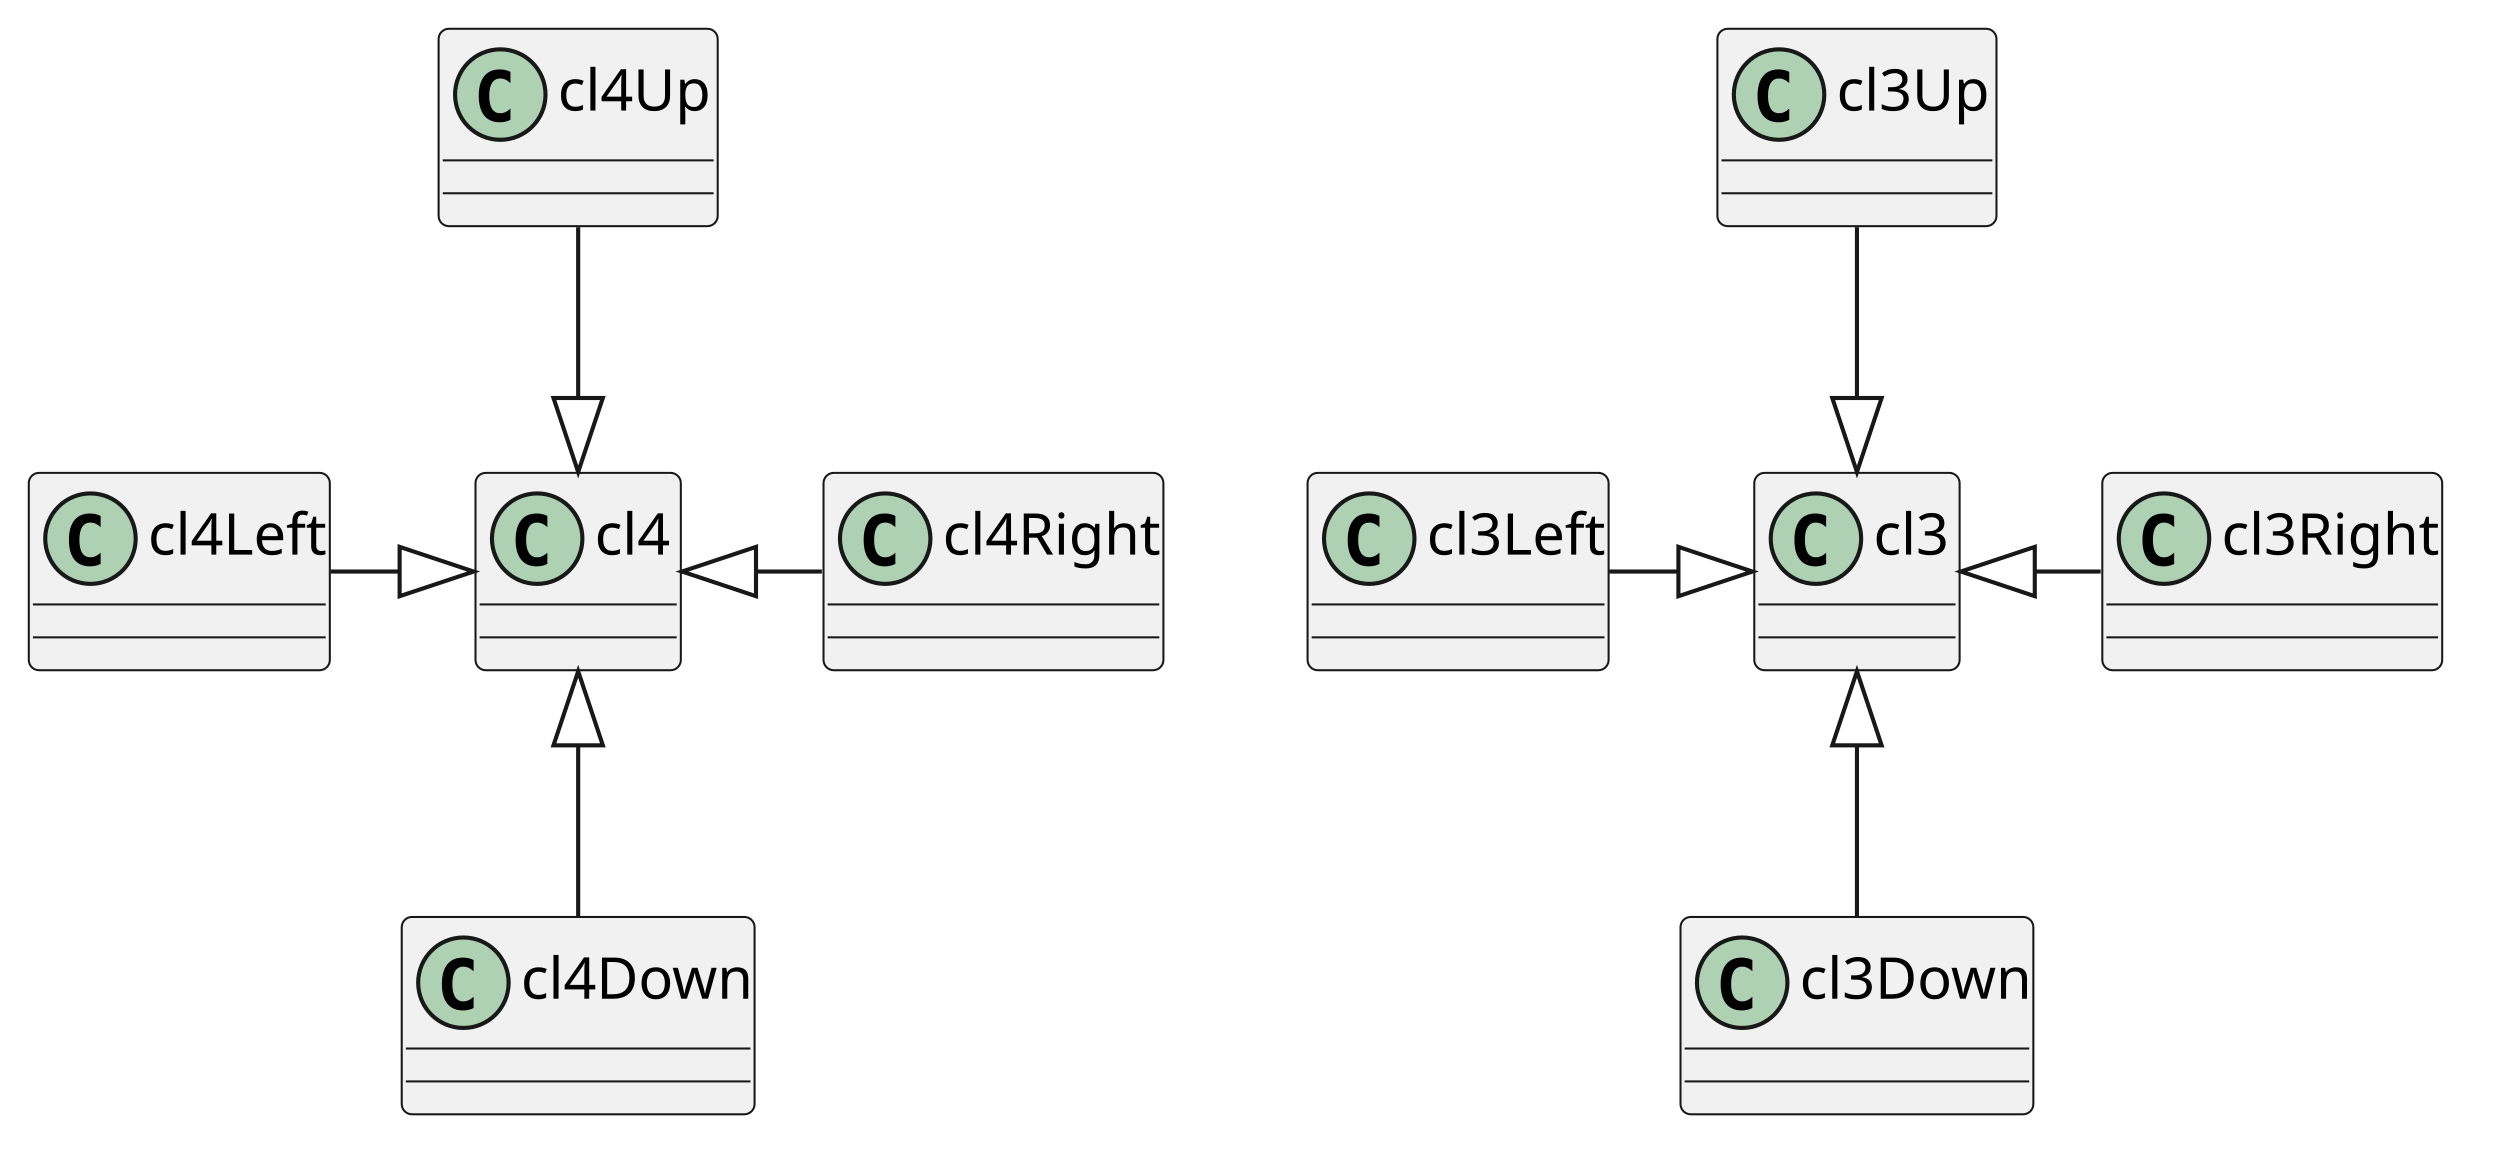
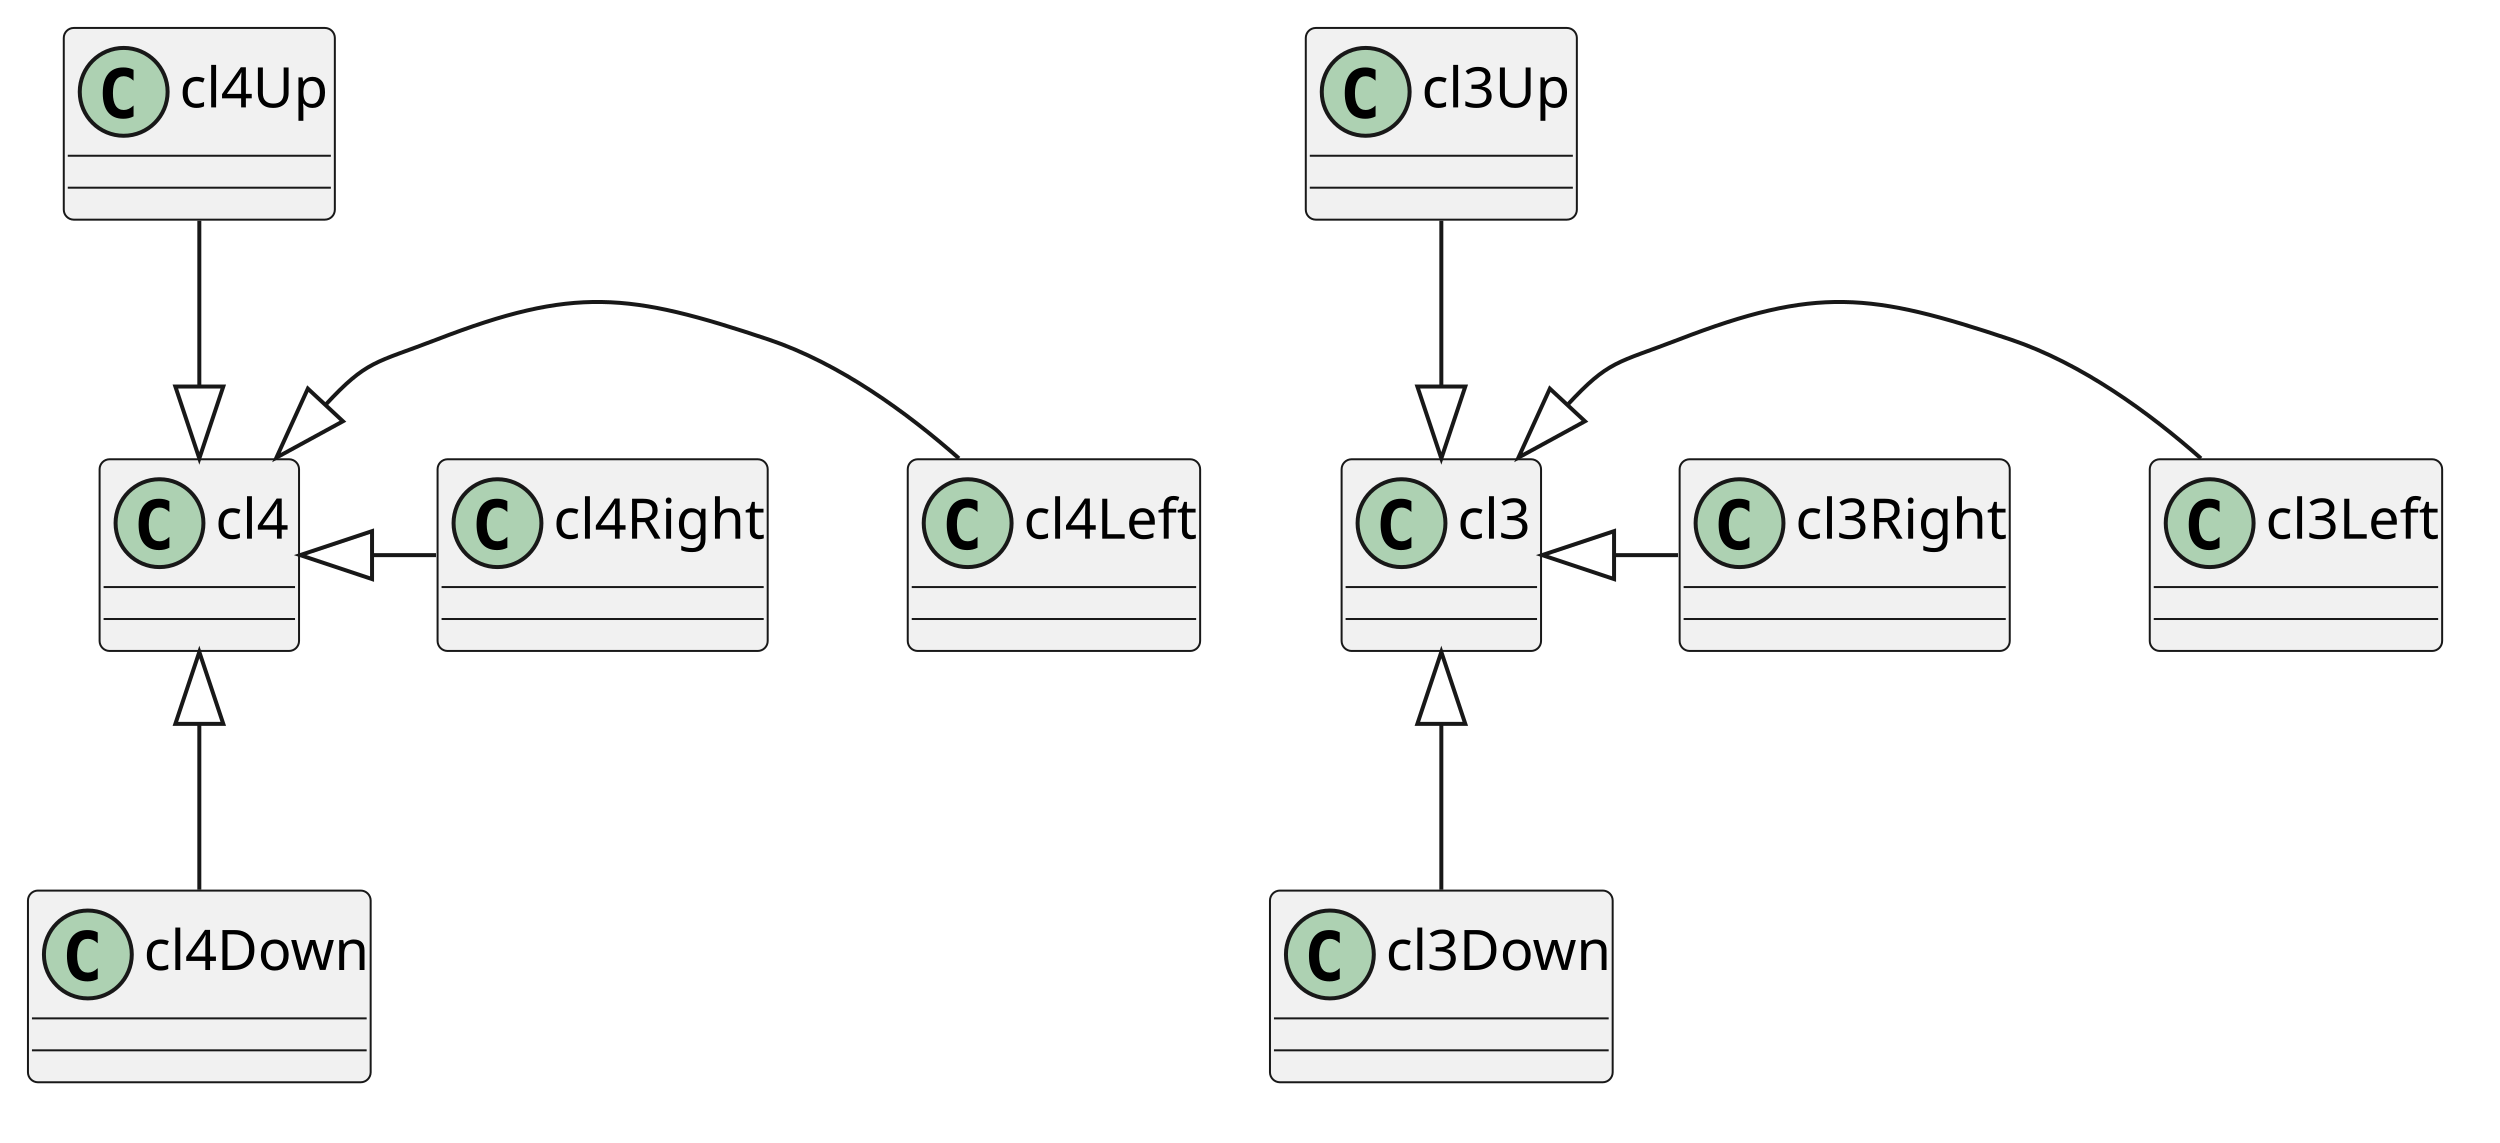
- <svg xmlns="http://www.w3.org/2000/svg" version="1.1" data-diagram-type="CLASS" style="width:608px;height:286px;background:#FFFFFF;" width="608px" height="286px" viewBox="0 0 608 286" zoomAndPan="magnify" preserveAspectRatio="none" contentStyleType="text/css">
+ <svg xmlns="http://www.w3.org/2000/svg" version="1.1" data-diagram-type="CLASS" style="width:626px;height:286px;background:#FFFFFF;" width="626px" height="286px" viewBox="0 0 626 286" zoomAndPan="magnify" preserveAspectRatio="none" contentStyleType="text/css">
  <defs />
  <g font-family="sans-serif" lengthAdjust="spacing">
    <g class="entity" data-qualified-name="cl3" id="ent0001" data-source-line="1">
-       <rect x="426.64" y="115" width="49.938" height="48" fill="#F1F1F1" style="stroke:#181818;stroke-width:0.5;" rx="2.5" ry="2.5" />
-       <ellipse cx="441.64" cy="131" rx="11" ry="11" fill="#ADD1B2" style="stroke:#181818;stroke-width:1;" />
-       <path d="M444.113,137.143 Q443.532,137.442 442.893,137.591 Q442.254,137.741 441.548,137.741 Q439.041,137.741 437.722,136.089 Q436.402,134.437 436.402,131.316 Q436.402,128.187 437.722,126.535 Q439.041,124.883 441.548,124.883 Q442.254,124.883 442.901,125.032 Q443.549,125.182 444.113,125.48 L444.113,128.203 Q443.482,127.622 442.889,127.352 Q442.295,127.083 441.664,127.083 Q440.32,127.083 439.635,128.149 Q438.95,129.216 438.95,131.316 Q438.95,133.408 439.635,134.474 Q440.32,135.541 441.664,135.541 Q442.295,135.541 442.889,135.271 Q443.482,135.001 444.113,134.42 Z " fill="#000" />
-       <text x="455.64" y="134.889" fill="#000" font-size="14" textLength="17.938">cl3</text>
-       <line x1="427.64" y1="147" x2="475.578" y2="147" style="stroke:#181818;stroke-width:0.5;" />
-       <line x1="427.64" y1="155" x2="475.578" y2="155" style="stroke:#181818;stroke-width:0.5;" />
+       <rect x="335.94" y="115" width="49.938" height="48" fill="#F1F1F1" style="stroke:#181818;stroke-width:0.5;" rx="2.5" ry="2.5" />
+       <ellipse cx="350.94" cy="131" rx="11" ry="11" fill="#ADD1B2" style="stroke:#181818;stroke-width:1;" />
+       <path d="M353.413,137.143 Q352.832,137.442 352.193,137.591 Q351.554,137.741 350.848,137.741 Q348.341,137.741 347.022,136.089 Q345.702,134.437 345.702,131.316 Q345.702,128.187 347.022,126.535 Q348.341,124.883 350.848,124.883 Q351.554,124.883 352.201,125.032 Q352.849,125.182 353.413,125.48 L353.413,128.203 Q352.782,127.622 352.189,127.352 Q351.595,127.083 350.964,127.083 Q349.62,127.083 348.935,128.149 Q348.25,129.216 348.25,131.316 Q348.25,133.408 348.935,134.474 Q349.62,135.541 350.964,135.541 Q351.595,135.541 352.189,135.271 Q352.782,135.001 353.413,134.42 Z " fill="#000" />
+       <text x="364.94" y="134.889" fill="#000" font-size="14" textLength="17.938">cl3</text>
+       <line x1="336.94" y1="147" x2="384.878" y2="147" style="stroke:#181818;stroke-width:0.5;" />
+       <line x1="336.94" y1="155" x2="384.878" y2="155" style="stroke:#181818;stroke-width:0.5;" />
    </g>
    <g class="entity" data-qualified-name="cl3Left" id="ent0002" data-source-line="1">
-       <rect x="318" y="115" width="73.213" height="48" fill="#F1F1F1" style="stroke:#181818;stroke-width:0.5;" rx="2.5" ry="2.5" />
-       <ellipse cx="333" cy="131" rx="11" ry="11" fill="#ADD1B2" style="stroke:#181818;stroke-width:1;" />
-       <path d="M335.473,137.143 Q334.892,137.442 334.253,137.591 Q333.614,137.741 332.908,137.741 Q330.401,137.741 329.082,136.089 Q327.762,134.437 327.762,131.316 Q327.762,128.187 329.082,126.535 Q330.401,124.883 332.908,124.883 Q333.614,124.883 334.261,125.032 Q334.909,125.182 335.473,125.48 L335.473,128.203 Q334.842,127.622 334.249,127.352 Q333.655,127.083 333.024,127.083 Q331.68,127.083 330.995,128.149 Q330.31,129.216 330.31,131.316 Q330.31,133.408 330.995,134.474 Q331.68,135.541 333.024,135.541 Q333.655,135.541 334.249,135.271 Q334.842,135.001 335.473,134.42 Z " fill="#000" />
-       <text x="347" y="134.889" fill="#000" font-size="14" textLength="41.213">cl3Left</text>
-       <line x1="319" y1="147" x2="390.213" y2="147" style="stroke:#181818;stroke-width:0.5;" />
-       <line x1="319" y1="155" x2="390.213" y2="155" style="stroke:#181818;stroke-width:0.5;" />
+       <rect x="538.3" y="115" width="73.213" height="48" fill="#F1F1F1" style="stroke:#181818;stroke-width:0.5;" rx="2.5" ry="2.5" />
+       <ellipse cx="553.3" cy="131" rx="11" ry="11" fill="#ADD1B2" style="stroke:#181818;stroke-width:1;" />
+       <path d="M555.773,137.143 Q555.192,137.442 554.553,137.591 Q553.914,137.741 553.208,137.741 Q550.701,137.741 549.382,136.089 Q548.062,134.437 548.062,131.316 Q548.062,128.187 549.382,126.535 Q550.701,124.883 553.208,124.883 Q553.914,124.883 554.561,125.032 Q555.209,125.182 555.773,125.48 L555.773,128.203 Q555.142,127.622 554.549,127.352 Q553.955,127.083 553.324,127.083 Q551.98,127.083 551.295,128.149 Q550.61,129.216 550.61,131.316 Q550.61,133.408 551.295,134.474 Q551.98,135.541 553.324,135.541 Q553.955,135.541 554.549,135.271 Q555.142,135.001 555.773,134.42 Z " fill="#000" />
+       <text x="567.3" y="134.889" fill="#000" font-size="14" textLength="41.213">cl3Left</text>
+       <line x1="539.3" y1="147" x2="610.513" y2="147" style="stroke:#181818;stroke-width:0.5;" />
+       <line x1="539.3" y1="155" x2="610.513" y2="155" style="stroke:#181818;stroke-width:0.5;" />
    </g>
    <g class="entity" data-qualified-name="cl3Right" id="ent0005" data-source-line="2">
-       <rect x="511.28" y="115" width="82.662" height="48" fill="#F1F1F1" style="stroke:#181818;stroke-width:0.5;" rx="2.5" ry="2.5" />
-       <ellipse cx="526.28" cy="131" rx="11" ry="11" fill="#ADD1B2" style="stroke:#181818;stroke-width:1;" />
-       <path d="M528.753,137.143 Q528.172,137.442 527.533,137.591 Q526.894,137.741 526.188,137.741 Q523.681,137.741 522.362,136.089 Q521.042,134.437 521.042,131.316 Q521.042,128.187 522.362,126.535 Q523.681,124.883 526.188,124.883 Q526.894,124.883 527.541,125.032 Q528.189,125.182 528.753,125.48 L528.753,128.203 Q528.122,127.622 527.529,127.352 Q526.935,127.083 526.304,127.083 Q524.96,127.083 524.275,128.149 Q523.59,129.216 523.59,131.316 Q523.59,133.408 524.275,134.474 Q524.96,135.541 526.304,135.541 Q526.935,135.541 527.529,135.271 Q528.122,135.001 528.753,134.42 Z " fill="#000" />
-       <text x="540.28" y="134.889" fill="#000" font-size="14" textLength="50.662">cl3Right</text>
-       <line x1="512.28" y1="147" x2="592.942" y2="147" style="stroke:#181818;stroke-width:0.5;" />
-       <line x1="512.28" y1="155" x2="592.942" y2="155" style="stroke:#181818;stroke-width:0.5;" />
+       <rect x="420.58" y="115" width="82.662" height="48" fill="#F1F1F1" style="stroke:#181818;stroke-width:0.5;" rx="2.5" ry="2.5" />
+       <ellipse cx="435.58" cy="131" rx="11" ry="11" fill="#ADD1B2" style="stroke:#181818;stroke-width:1;" />
+       <path d="M438.053,137.143 Q437.472,137.442 436.833,137.591 Q436.194,137.741 435.488,137.741 Q432.981,137.741 431.662,136.089 Q430.342,134.437 430.342,131.316 Q430.342,128.187 431.662,126.535 Q432.981,124.883 435.488,124.883 Q436.194,124.883 436.841,125.032 Q437.489,125.182 438.053,125.48 L438.053,128.203 Q437.422,127.622 436.829,127.352 Q436.235,127.083 435.604,127.083 Q434.26,127.083 433.575,128.149 Q432.89,129.216 432.89,131.316 Q432.89,133.408 433.575,134.474 Q434.26,135.541 435.604,135.541 Q436.235,135.541 436.829,135.271 Q437.422,135.001 438.053,134.42 Z " fill="#000" />
+       <text x="449.58" y="134.889" fill="#000" font-size="14" textLength="50.662">cl3Right</text>
+       <line x1="421.58" y1="147" x2="502.242" y2="147" style="stroke:#181818;stroke-width:0.5;" />
+       <line x1="421.58" y1="155" x2="502.242" y2="155" style="stroke:#181818;stroke-width:0.5;" />
    </g>
    <g class="entity" data-qualified-name="cl3Down" id="ent0007" data-source-line="3">
-       <rect x="408.7" y="223" width="85.813" height="48" fill="#F1F1F1" style="stroke:#181818;stroke-width:0.5;" rx="2.5" ry="2.5" />
-       <ellipse cx="423.7" cy="239" rx="11" ry="11" fill="#ADD1B2" style="stroke:#181818;stroke-width:1;" />
-       <path d="M426.173,245.143 Q425.592,245.442 424.953,245.591 Q424.314,245.741 423.608,245.741 Q421.101,245.741 419.782,244.089 Q418.462,242.437 418.462,239.316 Q418.462,236.187 419.782,234.535 Q421.101,232.883 423.608,232.883 Q424.314,232.883 424.961,233.032 Q425.609,233.182 426.173,233.48 L426.173,236.203 Q425.542,235.622 424.949,235.352 Q424.355,235.083 423.724,235.083 Q422.38,235.083 421.695,236.149 Q421.01,237.216 421.01,239.316 Q421.01,241.408 421.695,242.474 Q422.38,243.541 423.724,243.541 Q424.355,243.541 424.949,243.271 Q425.542,243.001 426.173,242.42 Z " fill="#000" />
-       <text x="437.7" y="242.889" fill="#000" font-size="14" textLength="53.813">cl3Down</text>
-       <line x1="409.7" y1="255" x2="493.513" y2="255" style="stroke:#181818;stroke-width:0.5;" />
-       <line x1="409.7" y1="263" x2="493.513" y2="263" style="stroke:#181818;stroke-width:0.5;" />
+       <rect x="318" y="223" width="85.813" height="48" fill="#F1F1F1" style="stroke:#181818;stroke-width:0.5;" rx="2.5" ry="2.5" />
+       <ellipse cx="333" cy="239" rx="11" ry="11" fill="#ADD1B2" style="stroke:#181818;stroke-width:1;" />
+       <path d="M335.473,245.143 Q334.892,245.442 334.253,245.591 Q333.614,245.741 332.908,245.741 Q330.401,245.741 329.082,244.089 Q327.762,242.437 327.762,239.316 Q327.762,236.187 329.082,234.535 Q330.401,232.883 332.908,232.883 Q333.614,232.883 334.261,233.032 Q334.909,233.182 335.473,233.48 L335.473,236.203 Q334.842,235.622 334.249,235.352 Q333.655,235.083 333.024,235.083 Q331.68,235.083 330.995,236.149 Q330.31,237.216 330.31,239.316 Q330.31,241.408 330.995,242.474 Q331.68,243.541 333.024,243.541 Q333.655,243.541 334.249,243.271 Q334.842,243.001 335.473,242.42 Z " fill="#000" />
+       <text x="347" y="242.889" fill="#000" font-size="14" textLength="53.813">cl3Down</text>
+       <line x1="319" y1="255" x2="402.813" y2="255" style="stroke:#181818;stroke-width:0.5;" />
+       <line x1="319" y1="263" x2="402.813" y2="263" style="stroke:#181818;stroke-width:0.5;" />
    </g>
    <g class="entity" data-qualified-name="cl3Up" id="ent0009" data-source-line="4">
-       <rect x="417.67" y="7" width="67.875" height="48" fill="#F1F1F1" style="stroke:#181818;stroke-width:0.5;" rx="2.5" ry="2.5" />
-       <ellipse cx="432.67" cy="23" rx="11" ry="11" fill="#ADD1B2" style="stroke:#181818;stroke-width:1;" />
-       <path d="M435.143,29.143 Q434.562,29.442 433.923,29.591 Q433.284,29.741 432.578,29.741 Q430.071,29.741 428.752,28.089 Q427.432,26.437 427.432,23.316 Q427.432,20.187 428.752,18.535 Q430.071,16.883 432.578,16.883 Q433.284,16.883 433.931,17.032 Q434.579,17.182 435.143,17.48 L435.143,20.203 Q434.512,19.622 433.919,19.352 Q433.325,19.083 432.694,19.083 Q431.35,19.083 430.665,20.149 Q429.98,21.216 429.98,23.316 Q429.98,25.408 430.665,26.474 Q431.35,27.541 432.694,27.541 Q433.325,27.541 433.919,27.271 Q434.512,27.001 435.143,26.42 Z " fill="#000" />
-       <text x="446.67" y="26.889" fill="#000" font-size="14" textLength="35.875">cl3Up</text>
-       <line x1="418.67" y1="39" x2="484.545" y2="39" style="stroke:#181818;stroke-width:0.5;" />
-       <line x1="418.67" y1="47" x2="484.545" y2="47" style="stroke:#181818;stroke-width:0.5;" />
+       <rect x="326.97" y="7" width="67.875" height="48" fill="#F1F1F1" style="stroke:#181818;stroke-width:0.5;" rx="2.5" ry="2.5" />
+       <ellipse cx="341.97" cy="23" rx="11" ry="11" fill="#ADD1B2" style="stroke:#181818;stroke-width:1;" />
+       <path d="M344.443,29.143 Q343.862,29.442 343.223,29.591 Q342.584,29.741 341.878,29.741 Q339.371,29.741 338.052,28.089 Q336.732,26.437 336.732,23.316 Q336.732,20.187 338.052,18.535 Q339.371,16.883 341.878,16.883 Q342.584,16.883 343.231,17.032 Q343.879,17.182 344.443,17.48 L344.443,20.203 Q343.812,19.622 343.219,19.352 Q342.625,19.083 341.994,19.083 Q340.65,19.083 339.965,20.149 Q339.28,21.216 339.28,23.316 Q339.28,25.408 339.965,26.474 Q340.65,27.541 341.994,27.541 Q342.625,27.541 343.219,27.271 Q343.812,27.001 344.443,26.42 Z " fill="#000" />
+       <text x="355.97" y="26.889" fill="#000" font-size="14" textLength="35.875">cl3Up</text>
+       <line x1="327.97" y1="39" x2="393.845" y2="39" style="stroke:#181818;stroke-width:0.5;" />
+       <line x1="327.97" y1="47" x2="393.845" y2="47" style="stroke:#181818;stroke-width:0.5;" />
    </g>
    <g class="entity" data-qualified-name="cl4Right" id="ent0012" data-source-line="6">
-       <rect x="200.28" y="115" width="82.662" height="48" fill="#F1F1F1" style="stroke:#181818;stroke-width:0.5;" rx="2.5" ry="2.5" />
-       <ellipse cx="215.28" cy="131" rx="11" ry="11" fill="#ADD1B2" style="stroke:#181818;stroke-width:1;" />
-       <path d="M217.753,137.143 Q217.172,137.442 216.533,137.591 Q215.894,137.741 215.188,137.741 Q212.681,137.741 211.362,136.089 Q210.042,134.437 210.042,131.316 Q210.042,128.187 211.362,126.535 Q212.681,124.883 215.188,124.883 Q215.894,124.883 216.541,125.032 Q217.189,125.182 217.753,125.48 L217.753,128.203 Q217.122,127.622 216.529,127.352 Q215.935,127.083 215.304,127.083 Q213.96,127.083 213.275,128.149 Q212.59,129.216 212.59,131.316 Q212.59,133.408 213.275,134.474 Q213.96,135.541 215.304,135.541 Q215.935,135.541 216.529,135.271 Q217.122,135.001 217.753,134.42 Z " fill="#000" />
-       <text x="229.28" y="134.889" fill="#000" font-size="14" textLength="50.662">cl4Right</text>
-       <line x1="201.28" y1="147" x2="281.942" y2="147" style="stroke:#181818;stroke-width:0.5;" />
-       <line x1="201.28" y1="155" x2="281.942" y2="155" style="stroke:#181818;stroke-width:0.5;" />
+       <rect x="109.57" y="115" width="82.662" height="48" fill="#F1F1F1" style="stroke:#181818;stroke-width:0.5;" rx="2.5" ry="2.5" />
+       <ellipse cx="124.57" cy="131" rx="11" ry="11" fill="#ADD1B2" style="stroke:#181818;stroke-width:1;" />
+       <path d="M127.043,137.143 Q126.462,137.442 125.823,137.591 Q125.184,137.741 124.478,137.741 Q121.971,137.741 120.652,136.089 Q119.332,134.437 119.332,131.316 Q119.332,128.187 120.652,126.535 Q121.971,124.883 124.478,124.883 Q125.184,124.883 125.831,125.032 Q126.479,125.182 127.043,125.48 L127.043,128.203 Q126.412,127.622 125.819,127.352 Q125.225,127.083 124.594,127.083 Q123.25,127.083 122.565,128.149 Q121.88,129.216 121.88,131.316 Q121.88,133.408 122.565,134.474 Q123.25,135.541 124.594,135.541 Q125.225,135.541 125.819,135.271 Q126.412,135.001 127.043,134.42 Z " fill="#000" />
+       <text x="138.57" y="134.889" fill="#000" font-size="14" textLength="50.662">cl4Right</text>
+       <line x1="110.57" y1="147" x2="191.232" y2="147" style="stroke:#181818;stroke-width:0.5;" />
+       <line x1="110.57" y1="155" x2="191.232" y2="155" style="stroke:#181818;stroke-width:0.5;" />
    </g>
    <g class="entity" data-qualified-name="cl4" id="ent0013" data-source-line="6">
-       <rect x="115.64" y="115" width="49.938" height="48" fill="#F1F1F1" style="stroke:#181818;stroke-width:0.5;" rx="2.5" ry="2.5" />
-       <ellipse cx="130.64" cy="131" rx="11" ry="11" fill="#ADD1B2" style="stroke:#181818;stroke-width:1;" />
-       <path d="M133.113,137.143 Q132.532,137.442 131.893,137.591 Q131.254,137.741 130.548,137.741 Q128.041,137.741 126.722,136.089 Q125.402,134.437 125.402,131.316 Q125.402,128.187 126.722,126.535 Q128.041,124.883 130.548,124.883 Q131.254,124.883 131.901,125.032 Q132.549,125.182 133.113,125.48 L133.113,128.203 Q132.482,127.622 131.889,127.352 Q131.295,127.083 130.664,127.083 Q129.32,127.083 128.635,128.149 Q127.95,129.216 127.95,131.316 Q127.95,133.408 128.635,134.474 Q129.32,135.541 130.664,135.541 Q131.295,135.541 131.889,135.271 Q132.482,135.001 133.113,134.42 Z " fill="#000" />
-       <text x="144.64" y="134.889" fill="#000" font-size="14" textLength="17.938">cl4</text>
-       <line x1="116.64" y1="147" x2="164.578" y2="147" style="stroke:#181818;stroke-width:0.5;" />
-       <line x1="116.64" y1="155" x2="164.578" y2="155" style="stroke:#181818;stroke-width:0.5;" />
+       <rect x="24.94" y="115" width="49.938" height="48" fill="#F1F1F1" style="stroke:#181818;stroke-width:0.5;" rx="2.5" ry="2.5" />
+       <ellipse cx="39.94" cy="131" rx="11" ry="11" fill="#ADD1B2" style="stroke:#181818;stroke-width:1;" />
+       <path d="M42.413,137.143 Q41.832,137.442 41.193,137.591 Q40.554,137.741 39.848,137.741 Q37.341,137.741 36.022,136.089 Q34.702,134.437 34.702,131.316 Q34.702,128.187 36.022,126.535 Q37.341,124.883 39.848,124.883 Q40.554,124.883 41.201,125.032 Q41.849,125.182 42.413,125.48 L42.413,128.203 Q41.782,127.622 41.189,127.352 Q40.595,127.083 39.964,127.083 Q38.62,127.083 37.935,128.149 Q37.25,129.216 37.25,131.316 Q37.25,133.408 37.935,134.474 Q38.62,135.541 39.964,135.541 Q40.595,135.541 41.189,135.271 Q41.782,135.001 42.413,134.42 Z " fill="#000" />
+       <text x="53.94" y="134.889" fill="#000" font-size="14" textLength="17.938">cl4</text>
+       <line x1="25.94" y1="147" x2="73.878" y2="147" style="stroke:#181818;stroke-width:0.5;" />
+       <line x1="25.94" y1="155" x2="73.878" y2="155" style="stroke:#181818;stroke-width:0.5;" />
    </g>
    <g class="entity" data-qualified-name="cl4Left" id="ent0016" data-source-line="7">
-       <rect x="7" y="115" width="73.213" height="48" fill="#F1F1F1" style="stroke:#181818;stroke-width:0.5;" rx="2.5" ry="2.5" />
-       <ellipse cx="22" cy="131" rx="11" ry="11" fill="#ADD1B2" style="stroke:#181818;stroke-width:1;" />
-       <path d="M24.473,137.143 Q23.892,137.442 23.253,137.591 Q22.614,137.741 21.908,137.741 Q19.401,137.741 18.082,136.089 Q16.762,134.437 16.762,131.316 Q16.762,128.187 18.082,126.535 Q19.401,124.883 21.908,124.883 Q22.614,124.883 23.261,125.032 Q23.909,125.182 24.473,125.48 L24.473,128.203 Q23.842,127.622 23.249,127.352 Q22.655,127.083 22.024,127.083 Q20.68,127.083 19.995,128.149 Q19.31,129.216 19.31,131.316 Q19.31,133.408 19.995,134.474 Q20.68,135.541 22.024,135.541 Q22.655,135.541 23.249,135.271 Q23.842,135.001 24.473,134.42 Z " fill="#000" />
-       <text x="36" y="134.889" fill="#000" font-size="14" textLength="41.213">cl4Left</text>
-       <line x1="8" y1="147" x2="79.213" y2="147" style="stroke:#181818;stroke-width:0.5;" />
-       <line x1="8" y1="155" x2="79.213" y2="155" style="stroke:#181818;stroke-width:0.5;" />
+       <rect x="227.3" y="115" width="73.213" height="48" fill="#F1F1F1" style="stroke:#181818;stroke-width:0.5;" rx="2.5" ry="2.5" />
+       <ellipse cx="242.3" cy="131" rx="11" ry="11" fill="#ADD1B2" style="stroke:#181818;stroke-width:1;" />
+       <path d="M244.773,137.143 Q244.192,137.442 243.553,137.591 Q242.914,137.741 242.208,137.741 Q239.701,137.741 238.382,136.089 Q237.062,134.437 237.062,131.316 Q237.062,128.187 238.382,126.535 Q239.701,124.883 242.208,124.883 Q242.914,124.883 243.561,125.032 Q244.209,125.182 244.773,125.48 L244.773,128.203 Q244.142,127.622 243.549,127.352 Q242.955,127.083 242.324,127.083 Q240.98,127.083 240.295,128.149 Q239.61,129.216 239.61,131.316 Q239.61,133.408 240.295,134.474 Q240.98,135.541 242.324,135.541 Q242.955,135.541 243.549,135.271 Q244.142,135.001 244.773,134.42 Z " fill="#000" />
+       <text x="256.3" y="134.889" fill="#000" font-size="14" textLength="41.213">cl4Left</text>
+       <line x1="228.3" y1="147" x2="299.513" y2="147" style="stroke:#181818;stroke-width:0.5;" />
+       <line x1="228.3" y1="155" x2="299.513" y2="155" style="stroke:#181818;stroke-width:0.5;" />
    </g>
    <g class="entity" data-qualified-name="cl4Down" id="ent0018" data-source-line="8">
-       <rect x="97.7" y="223" width="85.813" height="48" fill="#F1F1F1" style="stroke:#181818;stroke-width:0.5;" rx="2.5" ry="2.5" />
-       <ellipse cx="112.7" cy="239" rx="11" ry="11" fill="#ADD1B2" style="stroke:#181818;stroke-width:1;" />
-       <path d="M115.173,245.143 Q114.592,245.442 113.953,245.591 Q113.314,245.741 112.608,245.741 Q110.101,245.741 108.782,244.089 Q107.462,242.437 107.462,239.316 Q107.462,236.187 108.782,234.535 Q110.101,232.883 112.608,232.883 Q113.314,232.883 113.961,233.032 Q114.609,233.182 115.173,233.48 L115.173,236.203 Q114.542,235.622 113.949,235.352 Q113.355,235.083 112.724,235.083 Q111.38,235.083 110.695,236.149 Q110.01,237.216 110.01,239.316 Q110.01,241.408 110.695,242.474 Q111.38,243.541 112.724,243.541 Q113.355,243.541 113.949,243.271 Q114.542,243.001 115.173,242.42 Z " fill="#000" />
-       <text x="126.7" y="242.889" fill="#000" font-size="14" textLength="53.813">cl4Down</text>
-       <line x1="98.7" y1="255" x2="182.513" y2="255" style="stroke:#181818;stroke-width:0.5;" />
-       <line x1="98.7" y1="263" x2="182.513" y2="263" style="stroke:#181818;stroke-width:0.5;" />
+       <rect x="7" y="223" width="85.813" height="48" fill="#F1F1F1" style="stroke:#181818;stroke-width:0.5;" rx="2.5" ry="2.5" />
+       <ellipse cx="22" cy="239" rx="11" ry="11" fill="#ADD1B2" style="stroke:#181818;stroke-width:1;" />
+       <path d="M24.473,245.143 Q23.892,245.442 23.253,245.591 Q22.614,245.741 21.908,245.741 Q19.401,245.741 18.082,244.089 Q16.762,242.437 16.762,239.316 Q16.762,236.187 18.082,234.535 Q19.401,232.883 21.908,232.883 Q22.614,232.883 23.261,233.032 Q23.909,233.182 24.473,233.48 L24.473,236.203 Q23.842,235.622 23.249,235.352 Q22.655,235.083 22.024,235.083 Q20.68,235.083 19.995,236.149 Q19.31,237.216 19.31,239.316 Q19.31,241.408 19.995,242.474 Q20.68,243.541 22.024,243.541 Q22.655,243.541 23.249,243.271 Q23.842,243.001 24.473,242.42 Z " fill="#000" />
+       <text x="36" y="242.889" fill="#000" font-size="14" textLength="53.813">cl4Down</text>
+       <line x1="8" y1="255" x2="91.813" y2="255" style="stroke:#181818;stroke-width:0.5;" />
+       <line x1="8" y1="263" x2="91.813" y2="263" style="stroke:#181818;stroke-width:0.5;" />
    </g>
    <g class="entity" data-qualified-name="cl4Up" id="ent0021" data-source-line="9">
-       <rect x="106.67" y="7" width="67.875" height="48" fill="#F1F1F1" style="stroke:#181818;stroke-width:0.5;" rx="2.5" ry="2.5" />
-       <ellipse cx="121.67" cy="23" rx="11" ry="11" fill="#ADD1B2" style="stroke:#181818;stroke-width:1;" />
-       <path d="M124.143,29.143 Q123.562,29.442 122.923,29.591 Q122.284,29.741 121.578,29.741 Q119.071,29.741 117.752,28.089 Q116.432,26.437 116.432,23.316 Q116.432,20.187 117.752,18.535 Q119.071,16.883 121.578,16.883 Q122.284,16.883 122.931,17.032 Q123.579,17.182 124.143,17.48 L124.143,20.203 Q123.512,19.622 122.919,19.352 Q122.325,19.083 121.694,19.083 Q120.35,19.083 119.665,20.149 Q118.98,21.216 118.98,23.316 Q118.98,25.408 119.665,26.474 Q120.35,27.541 121.694,27.541 Q122.325,27.541 122.919,27.271 Q123.512,27.001 124.143,26.42 Z " fill="#000" />
-       <text x="135.67" y="26.889" fill="#000" font-size="14" textLength="35.875">cl4Up</text>
-       <line x1="107.67" y1="39" x2="173.545" y2="39" style="stroke:#181818;stroke-width:0.5;" />
-       <line x1="107.67" y1="47" x2="173.545" y2="47" style="stroke:#181818;stroke-width:0.5;" />
+       <rect x="15.97" y="7" width="67.875" height="48" fill="#F1F1F1" style="stroke:#181818;stroke-width:0.5;" rx="2.5" ry="2.5" />
+       <ellipse cx="30.97" cy="23" rx="11" ry="11" fill="#ADD1B2" style="stroke:#181818;stroke-width:1;" />
+       <path d="M33.443,29.143 Q32.862,29.442 32.223,29.591 Q31.584,29.741 30.878,29.741 Q28.371,29.741 27.052,28.089 Q25.732,26.437 25.732,23.316 Q25.732,20.187 27.052,18.535 Q28.371,16.883 30.878,16.883 Q31.584,16.883 32.231,17.032 Q32.879,17.182 33.443,17.48 L33.443,20.203 Q32.812,19.622 32.219,19.352 Q31.625,19.083 30.994,19.083 Q29.65,19.083 28.965,20.149 Q28.28,21.216 28.28,23.316 Q28.28,25.408 28.965,26.474 Q29.65,27.541 30.994,27.541 Q31.625,27.541 32.219,27.271 Q32.812,27.001 33.443,26.42 Z " fill="#000" />
+       <text x="44.97" y="26.889" fill="#000" font-size="14" textLength="35.875">cl4Up</text>
+       <line x1="16.97" y1="39" x2="82.845" y2="39" style="stroke:#181818;stroke-width:0.5;" />
+       <line x1="16.97" y1="47" x2="82.845" y2="47" style="stroke:#181818;stroke-width:0.5;" />
    </g>
    <g class="link" data-entity-1="ent0002" data-entity-2="ent0001" id="lnk4" data-source-line="1" data-link-type="extension">
-       <path d="M391.36,139 C402.97,139 396.58,139 408.19,139" style="stroke:#181818;stroke-width:1;" fill="none" id="cl3Left-to-cl3" codeLine="1" />
-       <polygon points="426.19,139,408.19,133,408.19,145,426.19,139" fill="none" style="stroke:#181818;stroke-width:1;stroke-linejoin:miter;stroke-miterlimit:10;" />
+       <path d="M551.12,114.78 C538.2,103.37 521.25,90.98 503.41,85 C468.43,73.28 454.82,71.71 420.41,85 C404.79,91.03 402.999,90.09 392.479,101.4" style="stroke:#181818;stroke-width:1;" fill="none" id="cl3Left-to-cl3" codeLine="1" />
+       <polygon points="380.22,114.58,396.873,105.487,388.086,97.314,380.22,114.58" fill="none" style="stroke:#181818;stroke-width:1;stroke-linejoin:miter;stroke-miterlimit:10;" />
    </g>
    <g class="link" data-entity-1="ent0001" data-entity-2="ent0005" id="lnk6" data-source-line="2" data-link-type="extension">
-       <path d="M494.86,139 C506.2,139 499.54,139 510.88,139" style="stroke:#181818;stroke-width:1;" fill="none" id="cl3-backto-cl3Right" codeLine="2" />
-       <polygon points="476.86,139,494.86,145,494.86,133,476.86,139" fill="none" style="stroke:#181818;stroke-width:1;stroke-linejoin:miter;stroke-miterlimit:10;" />
+       <path d="M404.16,139 C415.5,139 408.84,139 420.18,139" style="stroke:#181818;stroke-width:1;" fill="none" id="cl3-backto-cl3Right" codeLine="2" />
+       <polygon points="386.16,139,404.16,145,404.16,133,386.16,139" fill="none" style="stroke:#181818;stroke-width:1;stroke-linejoin:miter;stroke-miterlimit:10;" />
    </g>
    <g class="link" data-entity-1="ent0001" data-entity-2="ent0007" id="lnk8" data-source-line="3" data-link-type="extension">
-       <path d="M451.61,181.26 C451.61,198.94 451.61,205.13 451.61,222.79" style="stroke:#181818;stroke-width:1;" fill="none" id="cl3-backto-cl3Down" codeLine="3" />
-       <polygon points="451.61,163.26,445.61,181.26,457.61,181.26,451.61,163.26" fill="none" style="stroke:#181818;stroke-width:1;stroke-linejoin:miter;stroke-miterlimit:10;" />
+       <path d="M360.91,181.26 C360.91,198.94 360.91,205.13 360.91,222.79" style="stroke:#181818;stroke-width:1;" fill="none" id="cl3-backto-cl3Down" codeLine="3" />
+       <polygon points="360.91,163.26,354.91,181.26,366.91,181.26,360.91,163.26" fill="none" style="stroke:#181818;stroke-width:1;stroke-linejoin:miter;stroke-miterlimit:10;" />
    </g>
    <g class="link" data-entity-1="ent0009" data-entity-2="ent0001" id="lnk11" data-source-line="4" data-link-type="extension">
-       <path d="M451.61,55.26 C451.61,72.94 451.61,79.13 451.61,96.79" style="stroke:#181818;stroke-width:1;" fill="none" id="cl3Up-to-cl3" codeLine="4" />
-       <polygon points="451.61,114.79,457.61,96.79,445.61,96.79,451.61,114.79" fill="none" style="stroke:#181818;stroke-width:1;stroke-linejoin:miter;stroke-miterlimit:10;" />
+       <path d="M360.91,55.26 C360.91,72.94 360.91,79.13 360.91,96.79" style="stroke:#181818;stroke-width:1;" fill="none" id="cl3Up-to-cl3" codeLine="4" />
+       <polygon points="360.91,114.79,366.91,96.79,354.91,96.79,360.91,114.79" fill="none" style="stroke:#181818;stroke-width:1;stroke-linejoin:miter;stroke-miterlimit:10;" />
    </g>
    <g class="link" data-entity-1="ent0013" data-entity-2="ent0012" id="lnk15" data-source-line="6" data-link-type="extension">
-       <path d="M183.86,139 C195.2,139 188.54,139 199.88,139" style="stroke:#181818;stroke-width:1;" fill="none" id="cl4-backto-cl4Right" codeLine="6" />
-       <polygon points="165.86,139,183.86,145,183.86,133,165.86,139" fill="none" style="stroke:#181818;stroke-width:1;stroke-linejoin:miter;stroke-miterlimit:10;" />
+       <path d="M93.16,139 C104.5,139 97.84,139 109.18,139" style="stroke:#181818;stroke-width:1;" fill="none" id="cl4-backto-cl4Right" codeLine="6" />
+       <polygon points="75.16,139,93.16,145,93.16,133,75.16,139" fill="none" style="stroke:#181818;stroke-width:1;stroke-linejoin:miter;stroke-miterlimit:10;" />
    </g>
    <g class="link" data-entity-1="ent0016" data-entity-2="ent0013" id="lnk17" data-source-line="7" data-link-type="extension">
-       <path d="M80.36,139 C91.97,139 85.58,139 97.19,139" style="stroke:#181818;stroke-width:1;" fill="none" id="cl4Left-to-cl4" codeLine="7" />
-       <polygon points="115.19,139,97.19,133,97.19,145,115.19,139" fill="none" style="stroke:#181818;stroke-width:1;stroke-linejoin:miter;stroke-miterlimit:10;" />
+       <path d="M240.12,114.78 C227.2,103.37 210.25,90.98 192.41,85 C157.43,73.28 143.82,71.71 109.41,85 C93.79,91.03 91.999,90.09 81.479,101.4" style="stroke:#181818;stroke-width:1;" fill="none" id="cl4Left-to-cl4" codeLine="7" />
+       <polygon points="69.22,114.58,85.873,105.487,77.086,97.314,69.22,114.58" fill="none" style="stroke:#181818;stroke-width:1;stroke-linejoin:miter;stroke-miterlimit:10;" />
    </g>
    <g class="link" data-entity-1="ent0013" data-entity-2="ent0018" id="lnk20" data-source-line="8" data-link-type="extension">
-       <path d="M140.61,181.26 C140.61,198.94 140.61,205.13 140.61,222.79" style="stroke:#181818;stroke-width:1;" fill="none" id="cl4-backto-cl4Down" codeLine="8" />
-       <polygon points="140.61,163.26,134.61,181.26,146.61,181.26,140.61,163.26" fill="none" style="stroke:#181818;stroke-width:1;stroke-linejoin:miter;stroke-miterlimit:10;" />
+       <path d="M49.91,181.26 C49.91,198.94 49.91,205.13 49.91,222.79" style="stroke:#181818;stroke-width:1;" fill="none" id="cl4-backto-cl4Down" codeLine="8" />
+       <polygon points="49.91,163.26,43.91,181.26,55.91,181.26,49.91,163.26" fill="none" style="stroke:#181818;stroke-width:1;stroke-linejoin:miter;stroke-miterlimit:10;" />
    </g>
    <g class="link" data-entity-1="ent0021" data-entity-2="ent0013" id="lnk22" data-source-line="9" data-link-type="extension">
-       <path d="M140.61,55.26 C140.61,72.94 140.61,79.13 140.61,96.79" style="stroke:#181818;stroke-width:1;" fill="none" id="cl4Up-to-cl4" codeLine="9" />
-       <polygon points="140.61,114.79,146.61,96.79,134.61,96.79,140.61,114.79" fill="none" style="stroke:#181818;stroke-width:1;stroke-linejoin:miter;stroke-miterlimit:10;" />
+       <path d="M49.91,55.26 C49.91,72.94 49.91,79.13 49.91,96.79" style="stroke:#181818;stroke-width:1;" fill="none" id="cl4Up-to-cl4" codeLine="9" />
+       <polygon points="49.91,114.79,55.91,96.79,43.91,96.79,49.91,114.79" fill="none" style="stroke:#181818;stroke-width:1;stroke-linejoin:miter;stroke-miterlimit:10;" />
    </g>
  </g>
</svg>
